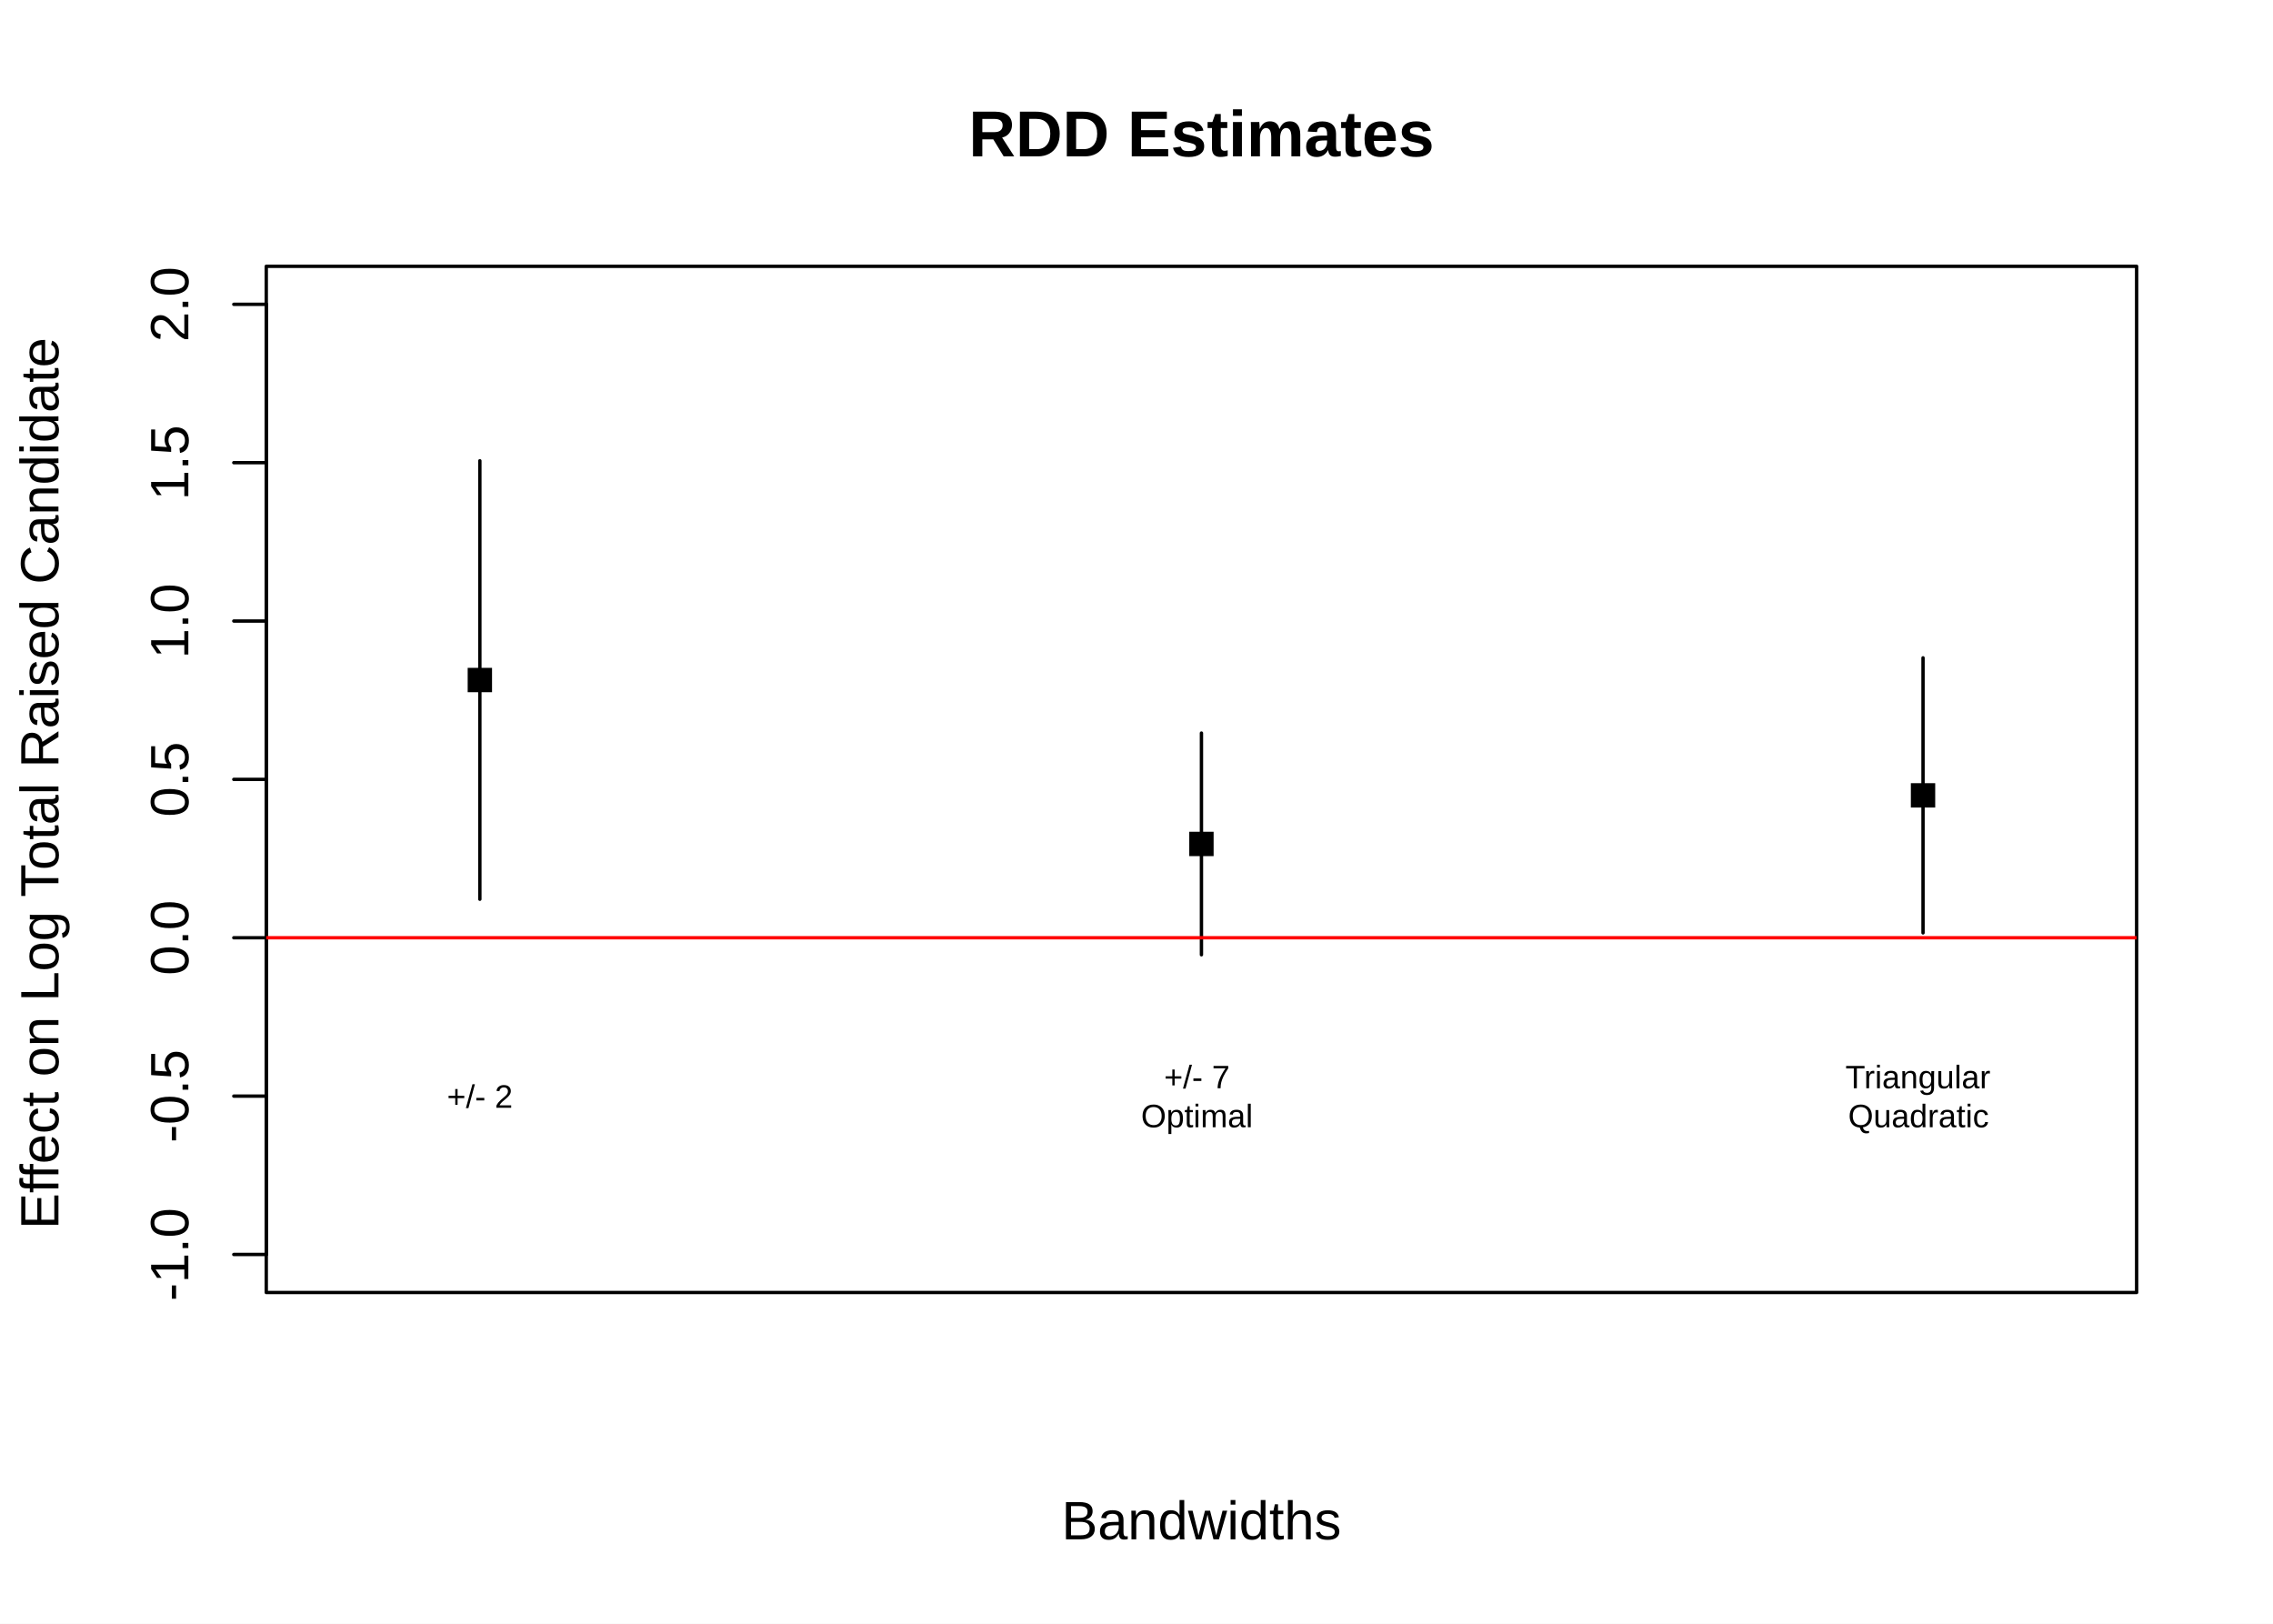
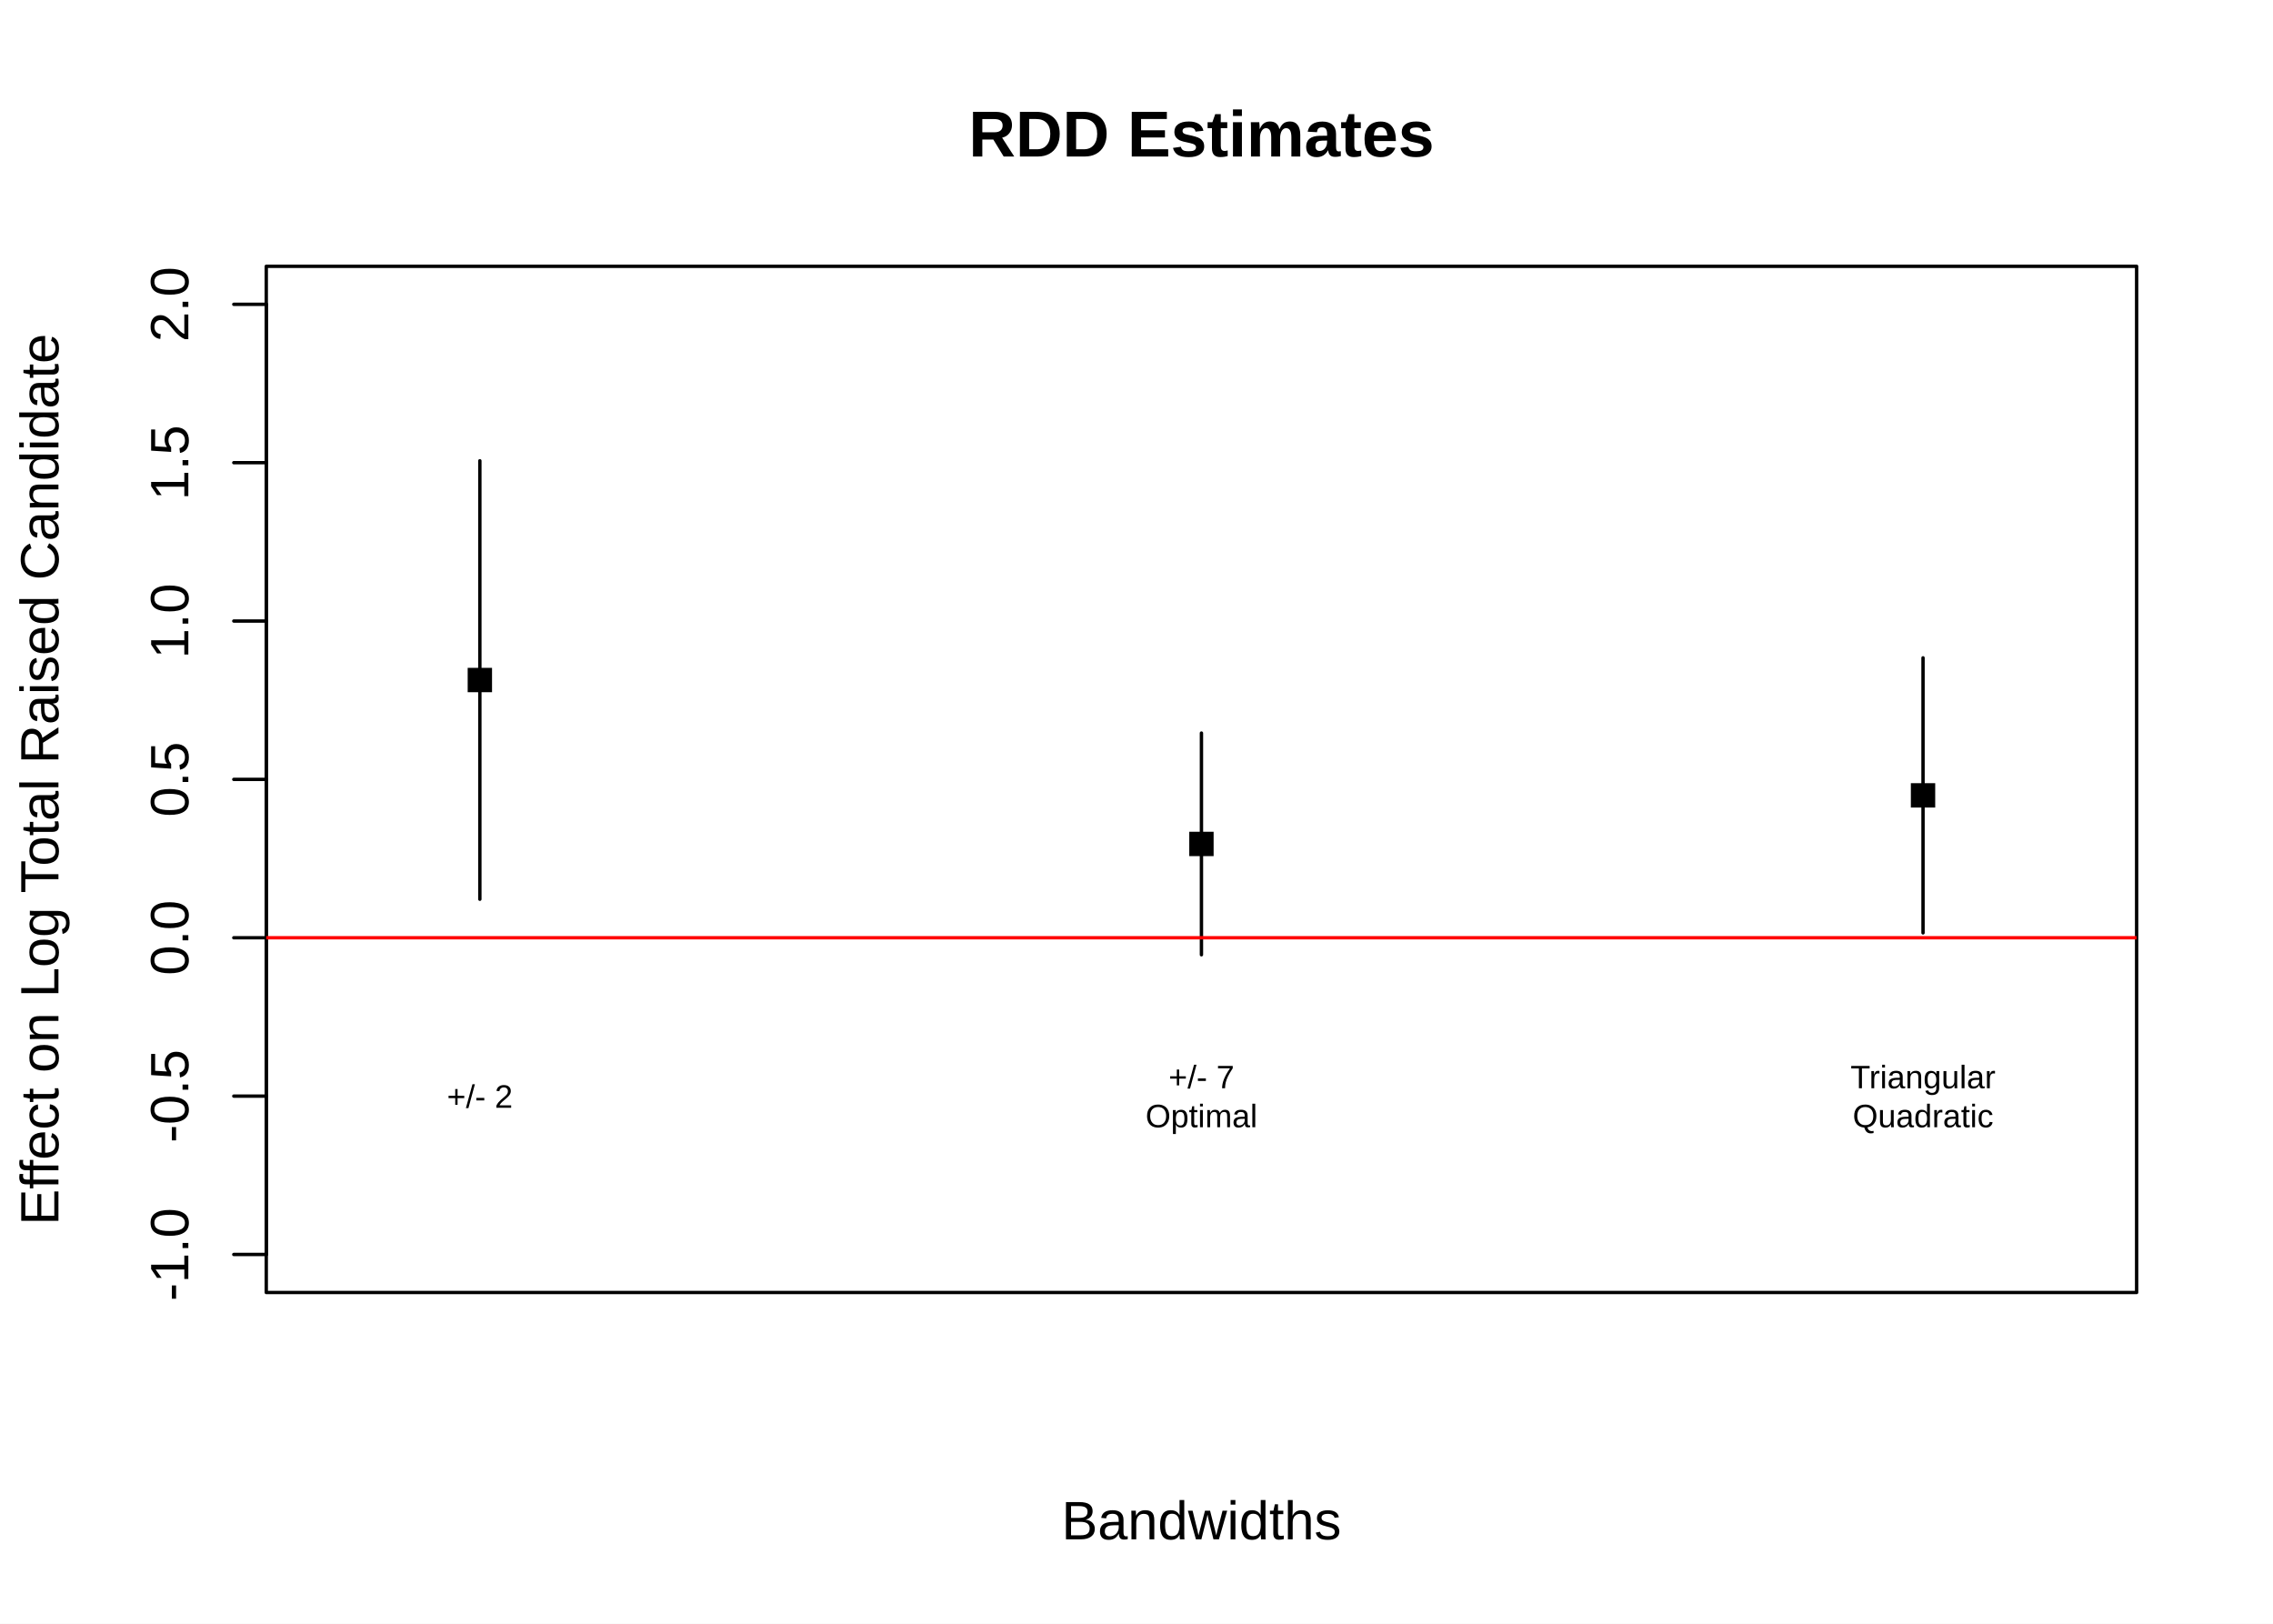
- <svg xmlns="http://www.w3.org/2000/svg" viewBox="0 0 504.00 360.00">
+ <svg xmlns="http://www.w3.org/2000/svg" class="svglite" width="504.00pt" height="360.00pt" viewBox="0 0 504.00 360.00">
  <defs>
    <style type="text/css">
-     line, polyline, polygon, path, rect, circle {
+     .svglite line, .svglite polyline, .svglite polygon, .svglite path, .svglite rect, .svglite circle {
      fill: none;
      stroke: #000000;
      stroke-linecap: round;
      stroke-linejoin: round;
      stroke-miterlimit: 10.00;
    }
+     .svglite text {
+       white-space: pre;
+     }
  </style>
  </defs>
  <rect width="100%" height="100%" style="stroke: none; fill: #FFFFFF;" />
  <defs>
-     <clipPath id="cpNTkuMDR8NDczLjc2fDI4Ni41Nnw1OS4wNA==">
+     <clipPath id="cpMC4wMHw1MDQuMDB8MC4wMHwzNjAuMDA=">
+       <rect x="0.00" y="0.00" width="504.00" height="360.00" />
+     </clipPath>
+   </defs>
+   <g clip-path="url(#cpMC4wMHw1MDQuMDB8MC4wMHwzNjAuMDA=)">
+ </g>
+   <defs>
+     <clipPath id="cpNTkuMDR8NDczLjc2fDU5LjA0fDI4Ni41Ng==">
      <rect x="59.04" y="59.04" width="414.72" height="227.52" />
    </clipPath>
  </defs>
-   <polygon points="103.70,153.47 109.10,153.47 109.10,148.07 103.70,148.07 " style="stroke-width: 0.75; stroke: none; fill: #000000;" clip-path="url(#cpNTkuMDR8NDczLjc2fDI4Ni41Nnw1OS4wNA==)" />
-   <polygon points="263.70,189.81 269.10,189.81 269.10,184.41 263.70,184.41 " style="stroke-width: 0.75; stroke: none; fill: #000000;" clip-path="url(#cpNTkuMDR8NDczLjc2fDI4Ni41Nnw1OS4wNA==)" />
-   <polygon points="423.70,179.04 429.10,179.04 429.10,173.64 423.70,173.64 " style="stroke-width: 0.75; stroke: none; fill: #000000;" clip-path="url(#cpNTkuMDR8NDczLjc2fDI4Ni41Nnw1OS4wNA==)" />
-   <defs>
-     <clipPath id="cpMC4wMHw1MDQuMDB8MzYwLjAwfDAuMDA=">
-       <rect x="0.00" y="0.00" width="504.00" height="360.00" />
-     </clipPath>
-   </defs>
-   <line x1="59.04" y1="278.13" x2="59.04" y2="67.47" style="stroke-width: 0.75;" clip-path="url(#cpMC4wMHw1MDQuMDB8MzYwLjAwfDAuMDA=)" />
-   <line x1="59.04" y1="278.13" x2="51.84" y2="278.13" style="stroke-width: 0.75;" clip-path="url(#cpMC4wMHw1MDQuMDB8MzYwLjAwfDAuMDA=)" />
-   <line x1="59.04" y1="243.02" x2="51.84" y2="243.02" style="stroke-width: 0.75;" clip-path="url(#cpMC4wMHw1MDQuMDB8MzYwLjAwfDAuMDA=)" />
-   <line x1="59.04" y1="207.91" x2="51.84" y2="207.91" style="stroke-width: 0.75;" clip-path="url(#cpMC4wMHw1MDQuMDB8MzYwLjAwfDAuMDA=)" />
-   <line x1="59.04" y1="172.80" x2="51.84" y2="172.80" style="stroke-width: 0.75;" clip-path="url(#cpMC4wMHw1MDQuMDB8MzYwLjAwfDAuMDA=)" />
-   <line x1="59.04" y1="137.69" x2="51.84" y2="137.69" style="stroke-width: 0.75;" clip-path="url(#cpMC4wMHw1MDQuMDB8MzYwLjAwfDAuMDA=)" />
-   <line x1="59.04" y1="102.58" x2="51.84" y2="102.58" style="stroke-width: 0.75;" clip-path="url(#cpMC4wMHw1MDQuMDB8MzYwLjAwfDAuMDA=)" />
-   <line x1="59.04" y1="67.47" x2="51.84" y2="67.47" style="stroke-width: 0.75;" clip-path="url(#cpMC4wMHw1MDQuMDB8MzYwLjAwfDAuMDA=)" />
-   <g clip-path="url(#cpMC4wMHw1MDQuMDB8MzYwLjAwfDAuMDA=)">
-     <text transform="translate(41.76,288.47) rotate(-90)" style="font-size: 12.00px; font-family: Arial;" textLength="20.68px" lengthAdjust="spacingAndGlyphs">-1.0</text>
+   <g clip-path="url(#cpNTkuMDR8NDczLjc2fDU5LjA0fDI4Ni41Ng==)">
+     <polygon points="103.70,153.47 109.10,153.47 109.10,148.07 103.70,148.07 " style="stroke-width: 0.75; stroke: none; fill: #000000;" />
+     <polygon points="263.70,189.81 269.10,189.81 269.10,184.41 263.70,184.41 " style="stroke-width: 0.75; stroke: none; fill: #000000;" />
+     <polygon points="423.70,179.04 429.10,179.04 429.10,173.64 423.70,173.64 " style="stroke-width: 0.75; stroke: none; fill: #000000;" />
  </g>
-   <g clip-path="url(#cpMC4wMHw1MDQuMDB8MzYwLjAwfDAuMDA=)">
-     <text transform="translate(41.76,253.36) rotate(-90)" style="font-size: 12.00px; font-family: Arial;" textLength="20.68px" lengthAdjust="spacingAndGlyphs">-0.5</text>
+   <g clip-path="url(#cpMC4wMHw1MDQuMDB8MC4wMHwzNjAuMDA=)">
+     <line x1="59.04" y1="278.13" x2="59.04" y2="67.47" style="stroke-width: 0.75;" />
+     <line x1="59.04" y1="278.13" x2="51.84" y2="278.13" style="stroke-width: 0.75;" />
+     <line x1="59.04" y1="243.02" x2="51.84" y2="243.02" style="stroke-width: 0.75;" />
+     <line x1="59.04" y1="207.91" x2="51.84" y2="207.91" style="stroke-width: 0.75;" />
+     <line x1="59.04" y1="172.80" x2="51.84" y2="172.80" style="stroke-width: 0.75;" />
+     <line x1="59.04" y1="137.69" x2="51.84" y2="137.69" style="stroke-width: 0.75;" />
+     <line x1="59.04" y1="102.58" x2="51.84" y2="102.58" style="stroke-width: 0.75;" />
+     <line x1="59.04" y1="67.47" x2="51.84" y2="67.47" style="stroke-width: 0.75;" />
+     <text transform="translate(41.76,278.13) rotate(-90)" text-anchor="middle" style="font-size: 12.00px; font-family: &quot;Arial&quot;;" textLength="20.68px" lengthAdjust="spacingAndGlyphs">-1.0</text>
+     <text transform="translate(41.76,243.02) rotate(-90)" text-anchor="middle" style="font-size: 12.00px; font-family: &quot;Arial&quot;;" textLength="20.68px" lengthAdjust="spacingAndGlyphs">-0.5</text>
+     <text transform="translate(41.76,207.91) rotate(-90)" text-anchor="middle" style="font-size: 12.00px; font-family: &quot;Arial&quot;;" textLength="16.68px" lengthAdjust="spacingAndGlyphs">0.0</text>
+     <text transform="translate(41.76,172.80) rotate(-90)" text-anchor="middle" style="font-size: 12.00px; font-family: &quot;Arial&quot;;" textLength="16.68px" lengthAdjust="spacingAndGlyphs">0.5</text>
+     <text transform="translate(41.76,137.69) rotate(-90)" text-anchor="middle" style="font-size: 12.00px; font-family: &quot;Arial&quot;;" textLength="16.68px" lengthAdjust="spacingAndGlyphs">1.0</text>
+     <text transform="translate(41.76,102.58) rotate(-90)" text-anchor="middle" style="font-size: 12.00px; font-family: &quot;Arial&quot;;" textLength="16.68px" lengthAdjust="spacingAndGlyphs">1.5</text>
+     <text transform="translate(41.76,67.47) rotate(-90)" text-anchor="middle" style="font-size: 12.00px; font-family: &quot;Arial&quot;;" textLength="16.68px" lengthAdjust="spacingAndGlyphs">2.0</text>
+     <polygon points="59.04,286.56 473.76,286.56 473.76,59.04 59.04,59.04 " style="stroke-width: 0.75;" />
+     <text x="266.40" y="34.70" text-anchor="middle" style="font-size: 14.40px; font-weight: bold; font-family: &quot;Arial&quot;;" textLength="103.17px" lengthAdjust="spacingAndGlyphs">RDD Estimates</text>
+     <text x="266.40" y="341.28" text-anchor="middle" style="font-size: 12.00px; font-family: &quot;Arial&quot;;" textLength="62.04px" lengthAdjust="spacingAndGlyphs">Bandwidths</text>
+     <text transform="translate(12.96,172.80) rotate(-90)" text-anchor="middle" style="font-size: 12.00px; font-family: &quot;Arial&quot;;" textLength="199.46px" lengthAdjust="spacingAndGlyphs">Effect on Log Total Raised Candidate</text>
  </g>
-   <g clip-path="url(#cpMC4wMHw1MDQuMDB8MzYwLjAwfDAuMDA=)">
-     <text transform="translate(41.76,216.25) rotate(-90)" style="font-size: 12.00px; font-family: Arial;" textLength="16.68px" lengthAdjust="spacingAndGlyphs">0.0</text>
-   </g>
-   <g clip-path="url(#cpMC4wMHw1MDQuMDB8MzYwLjAwfDAuMDA=)">
-     <text transform="translate(41.76,181.14) rotate(-90)" style="font-size: 12.00px; font-family: Arial;" textLength="16.68px" lengthAdjust="spacingAndGlyphs">0.5</text>
-   </g>
-   <g clip-path="url(#cpMC4wMHw1MDQuMDB8MzYwLjAwfDAuMDA=)">
-     <text transform="translate(41.76,146.03) rotate(-90)" style="font-size: 12.00px; font-family: Arial;" textLength="16.68px" lengthAdjust="spacingAndGlyphs">1.0</text>
-   </g>
-   <g clip-path="url(#cpMC4wMHw1MDQuMDB8MzYwLjAwfDAuMDA=)">
-     <text transform="translate(41.76,110.92) rotate(-90)" style="font-size: 12.00px; font-family: Arial;" textLength="16.68px" lengthAdjust="spacingAndGlyphs">1.5</text>
-   </g>
-   <g clip-path="url(#cpMC4wMHw1MDQuMDB8MzYwLjAwfDAuMDA=)">
-     <text transform="translate(41.76,75.81) rotate(-90)" style="font-size: 12.00px; font-family: Arial;" textLength="16.68px" lengthAdjust="spacingAndGlyphs">2.0</text>
-   </g>
-   <polyline points="59.04,286.56 473.76,286.56 473.76,59.04 59.04,59.04 59.04,286.56 " style="stroke-width: 0.75;" clip-path="url(#cpMC4wMHw1MDQuMDB8MzYwLjAwfDAuMDA=)" />
-   <g clip-path="url(#cpMC4wMHw1MDQuMDB8MzYwLjAwfDAuMDA=)">
-     <text x="214.78" y="34.67" style="font-size: 14.40px; font-weight: bold; font-family: Arial;" textLength="103.23px" lengthAdjust="spacingAndGlyphs">RDD Estimates</text>
-   </g>
-   <g clip-path="url(#cpMC4wMHw1MDQuMDB8MzYwLjAwfDAuMDA=)">
-     <text x="235.38" y="341.28" style="font-size: 12.00px; font-family: Arial;" textLength="62.04px" lengthAdjust="spacingAndGlyphs">Bandwidths</text>
-   </g>
-   <g clip-path="url(#cpMC4wMHw1MDQuMDB8MzYwLjAwfDAuMDA=)">
-     <text transform="translate(12.96,272.53) rotate(-90)" style="font-size: 12.00px; font-family: Arial;" textLength="199.46px" lengthAdjust="spacingAndGlyphs">Effect on Log Total Raised Candidate</text>
-   </g>
-   <defs>
-     <clipPath id="cpNTkuMDR8NDczLjc2fDI4Ni41Nnw1OS4wNA==">
-       <rect x="59.04" y="59.04" width="414.72" height="227.52" />
-     </clipPath>
-   </defs>
-   <polyline points="106.40,199.37 106.40,102.16 " style="stroke-width: 0.75;" clip-path="url(#cpNTkuMDR8NDczLjc2fDI4Ni41Nnw1OS4wNA==)" />
-   <polyline points="266.40,211.68 266.40,162.53 " style="stroke-width: 0.75;" clip-path="url(#cpNTkuMDR8NDczLjc2fDI4Ni41Nnw1OS4wNA==)" />
-   <polyline points="426.40,206.83 426.40,145.85 " style="stroke-width: 0.75;" clip-path="url(#cpNTkuMDR8NDczLjc2fDI4Ni41Nnw1OS4wNA==)" />
-   <line x1="59.04" y1="207.91" x2="473.76" y2="207.91" style="stroke-width: 0.75; stroke: #FF0000;" clip-path="url(#cpNTkuMDR8NDczLjc2fDI4Ni41Nnw1OS4wNA==)" />
-   <g clip-path="url(#cpNTkuMDR8NDczLjc2fDI4Ni41Nnw1OS4wNA==)">
-     <text x="99.10" y="245.60" style="font-size: 7.20px; font-family: Arial;" textLength="14.61px" lengthAdjust="spacingAndGlyphs">+/- 2</text>
-   </g>
-   <g clip-path="url(#cpNTkuMDR8NDczLjc2fDI4Ni41Nnw1OS4wNA==)">
-     <text x="258.10" y="241.28" style="font-size: 7.20px; font-family: Arial;" textLength="16.61px" lengthAdjust="spacingAndGlyphs">+/- 7 </text>
-   </g>
-   <g clip-path="url(#cpNTkuMDR8NDczLjc2fDI4Ni41Nnw1OS4wNA==)">
-     <text x="253.00" y="249.92" style="font-size: 7.20px; font-family: Arial;" textLength="26.81px" lengthAdjust="spacingAndGlyphs"> Optimal</text>
-   </g>
-   <g clip-path="url(#cpNTkuMDR8NDczLjc2fDI4Ni41Nnw1OS4wNA==)">
-     <text x="409.19" y="241.28" style="font-size: 7.20px; font-family: Arial;" textLength="34.41px" lengthAdjust="spacingAndGlyphs">Triangular </text>
-   </g>
-   <g clip-path="url(#cpNTkuMDR8NDczLjc2fDI4Ni41Nnw1OS4wNA==)">
-     <text x="409.79" y="249.92" style="font-size: 7.20px; font-family: Arial;" textLength="33.22px" lengthAdjust="spacingAndGlyphs"> Quadratic</text>
+   <g clip-path="url(#cpNTkuMDR8NDczLjc2fDU5LjA0fDI4Ni41Ng==)">
+     <polyline points="106.40,199.37 106.40,102.16 " style="stroke-width: 0.75;" />
+     <polyline points="266.40,211.68 266.40,162.53 " style="stroke-width: 0.75;" />
+     <polyline points="426.40,206.83 426.40,145.85 " style="stroke-width: 0.75;" />
+     <line x1="59.04" y1="207.91" x2="473.76" y2="207.91" style="stroke-width: 0.75; stroke: #FF0000;" />
+     <text x="106.40" y="245.60" text-anchor="middle" style="font-size: 7.20px; font-family: &quot;Arial&quot;;" textLength="14.57px" lengthAdjust="spacingAndGlyphs">+/- 2</text>
+     <text x="266.40" y="241.28" text-anchor="middle" style="font-size: 7.20px; font-family: &quot;Arial&quot;;" textLength="16.57px" lengthAdjust="spacingAndGlyphs">+/- 7 </text>
+     <text x="266.40" y="249.92" text-anchor="middle" style="font-size: 7.20px; font-family: &quot;Arial&quot;;" textLength="26.76px" lengthAdjust="spacingAndGlyphs"> Optimal</text>
+     <text x="426.40" y="241.28" text-anchor="middle" style="font-size: 7.20px; font-family: &quot;Arial&quot;;" textLength="34.34px" lengthAdjust="spacingAndGlyphs">Triangular </text>
+     <text x="426.40" y="249.92" text-anchor="middle" style="font-size: 7.20px; font-family: &quot;Arial&quot;;" textLength="33.14px" lengthAdjust="spacingAndGlyphs"> Quadratic</text>
  </g>
</svg>
